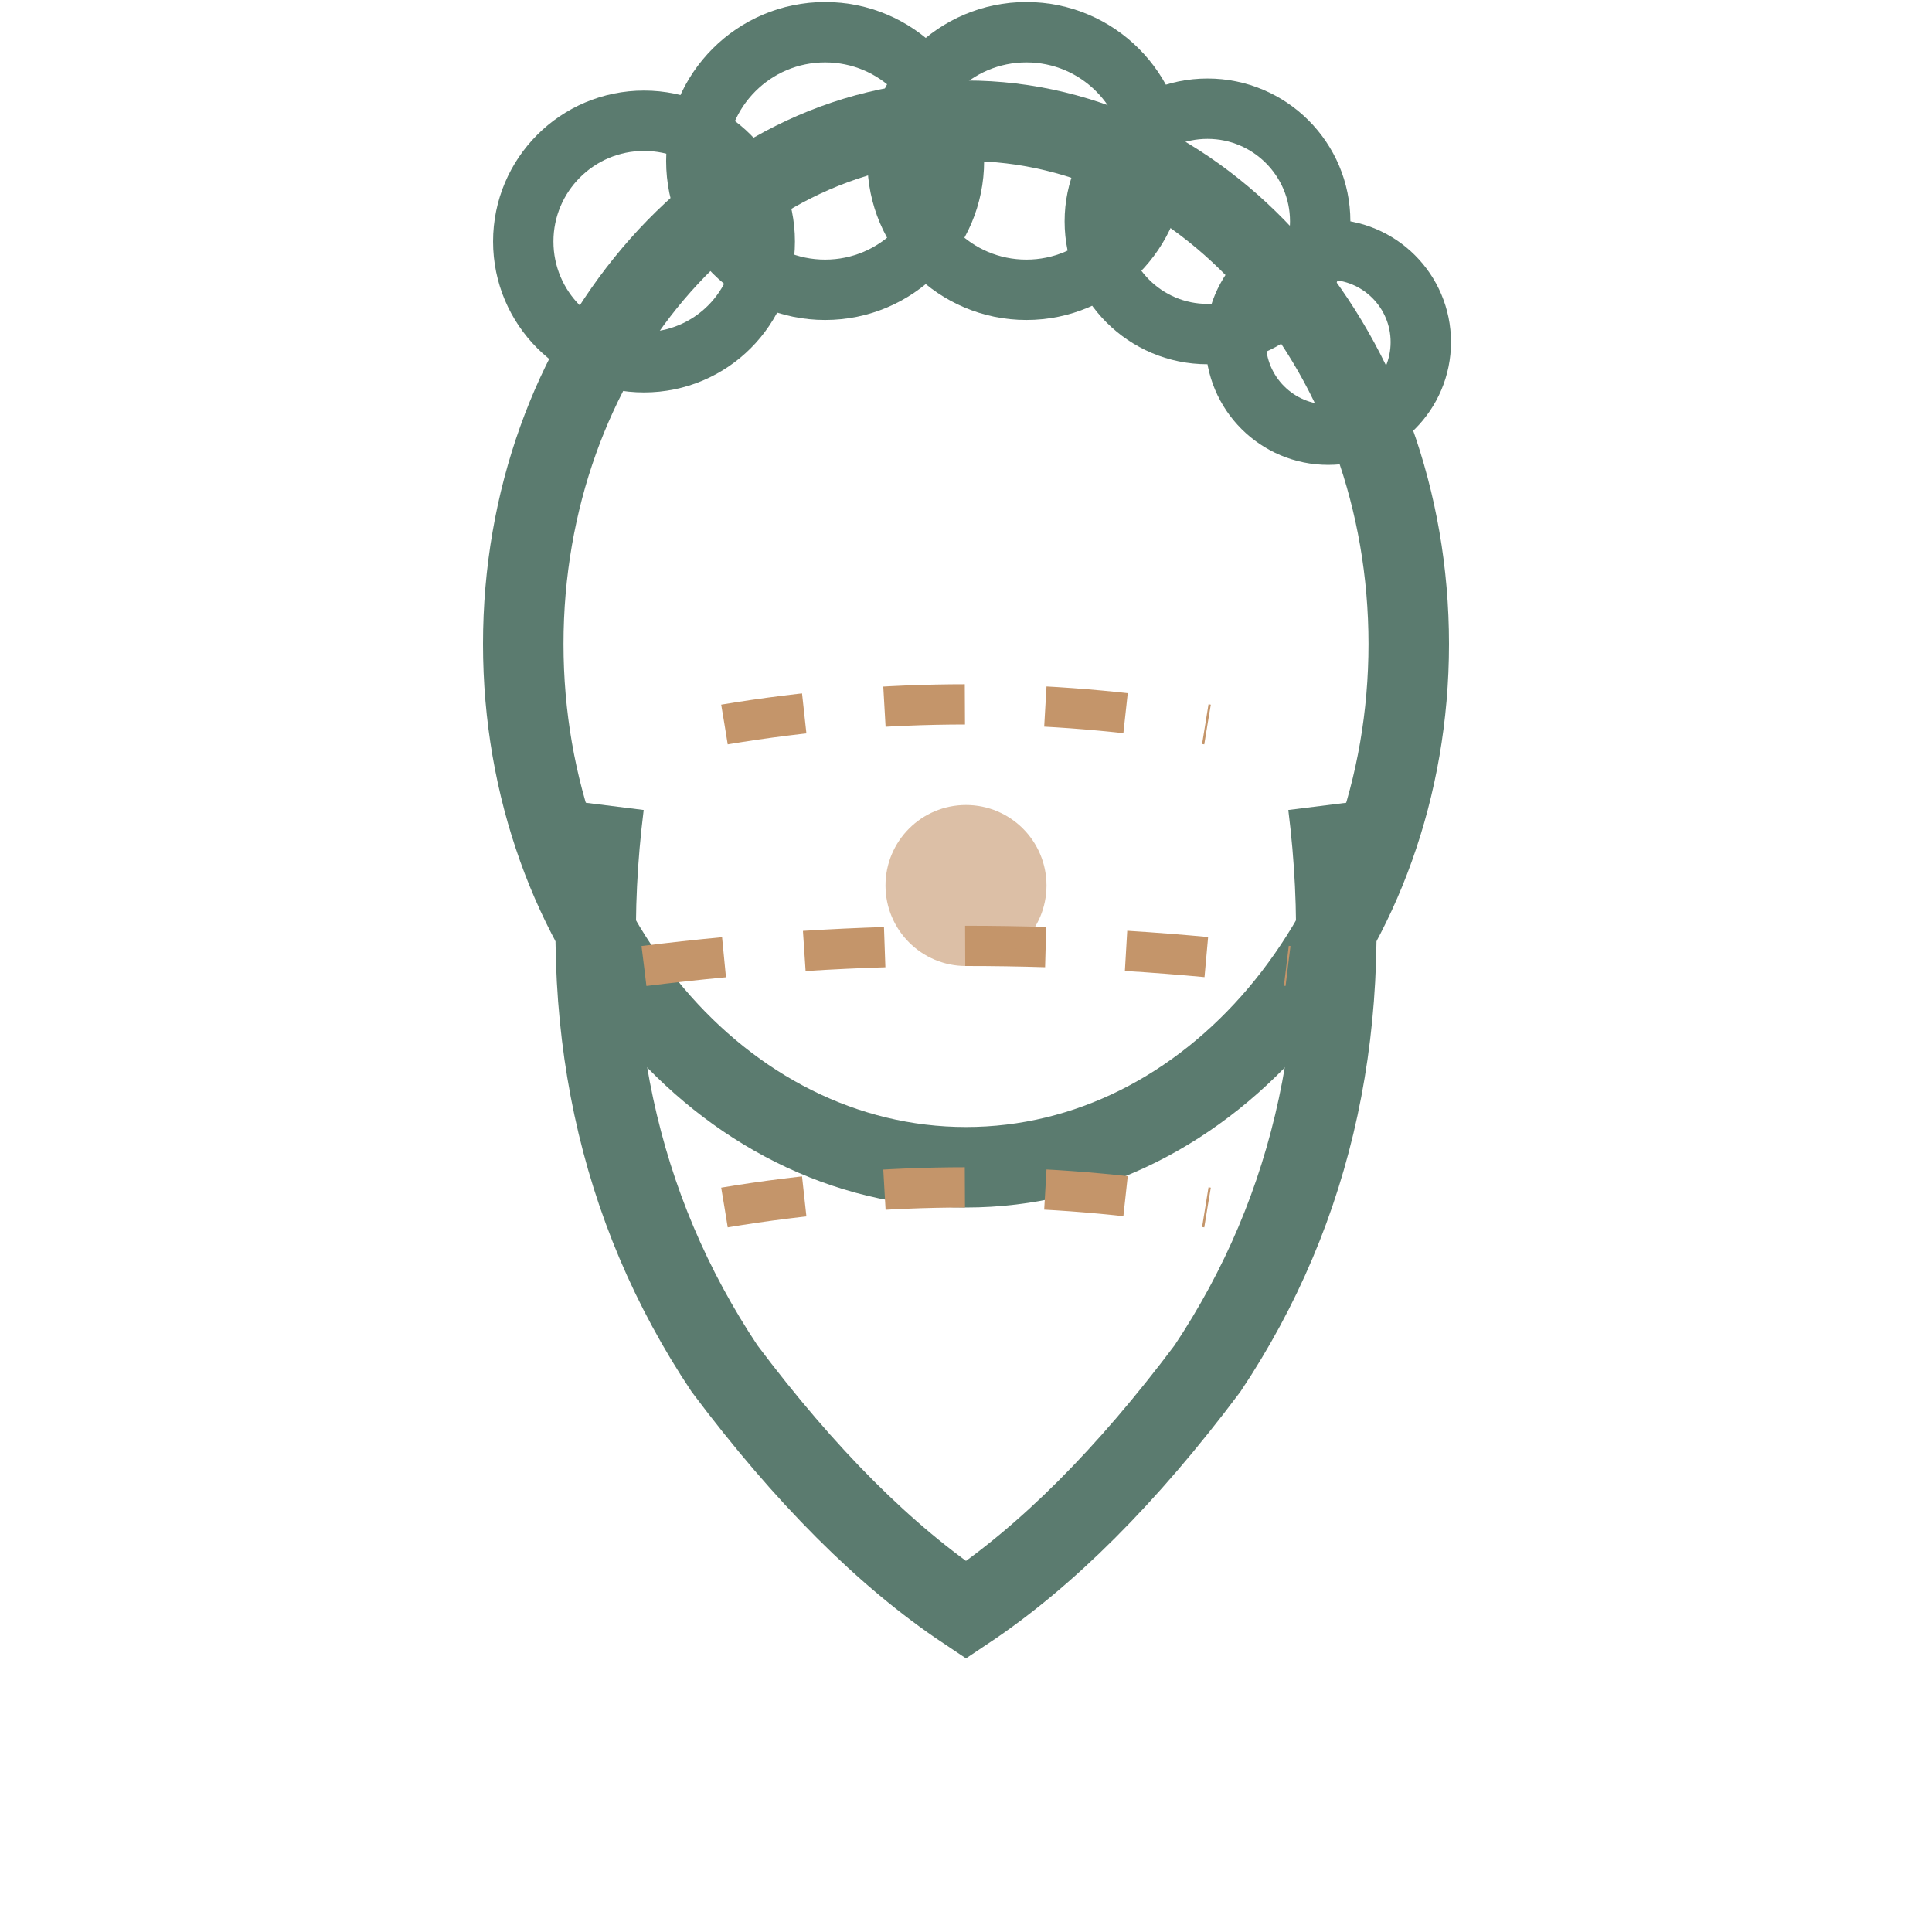
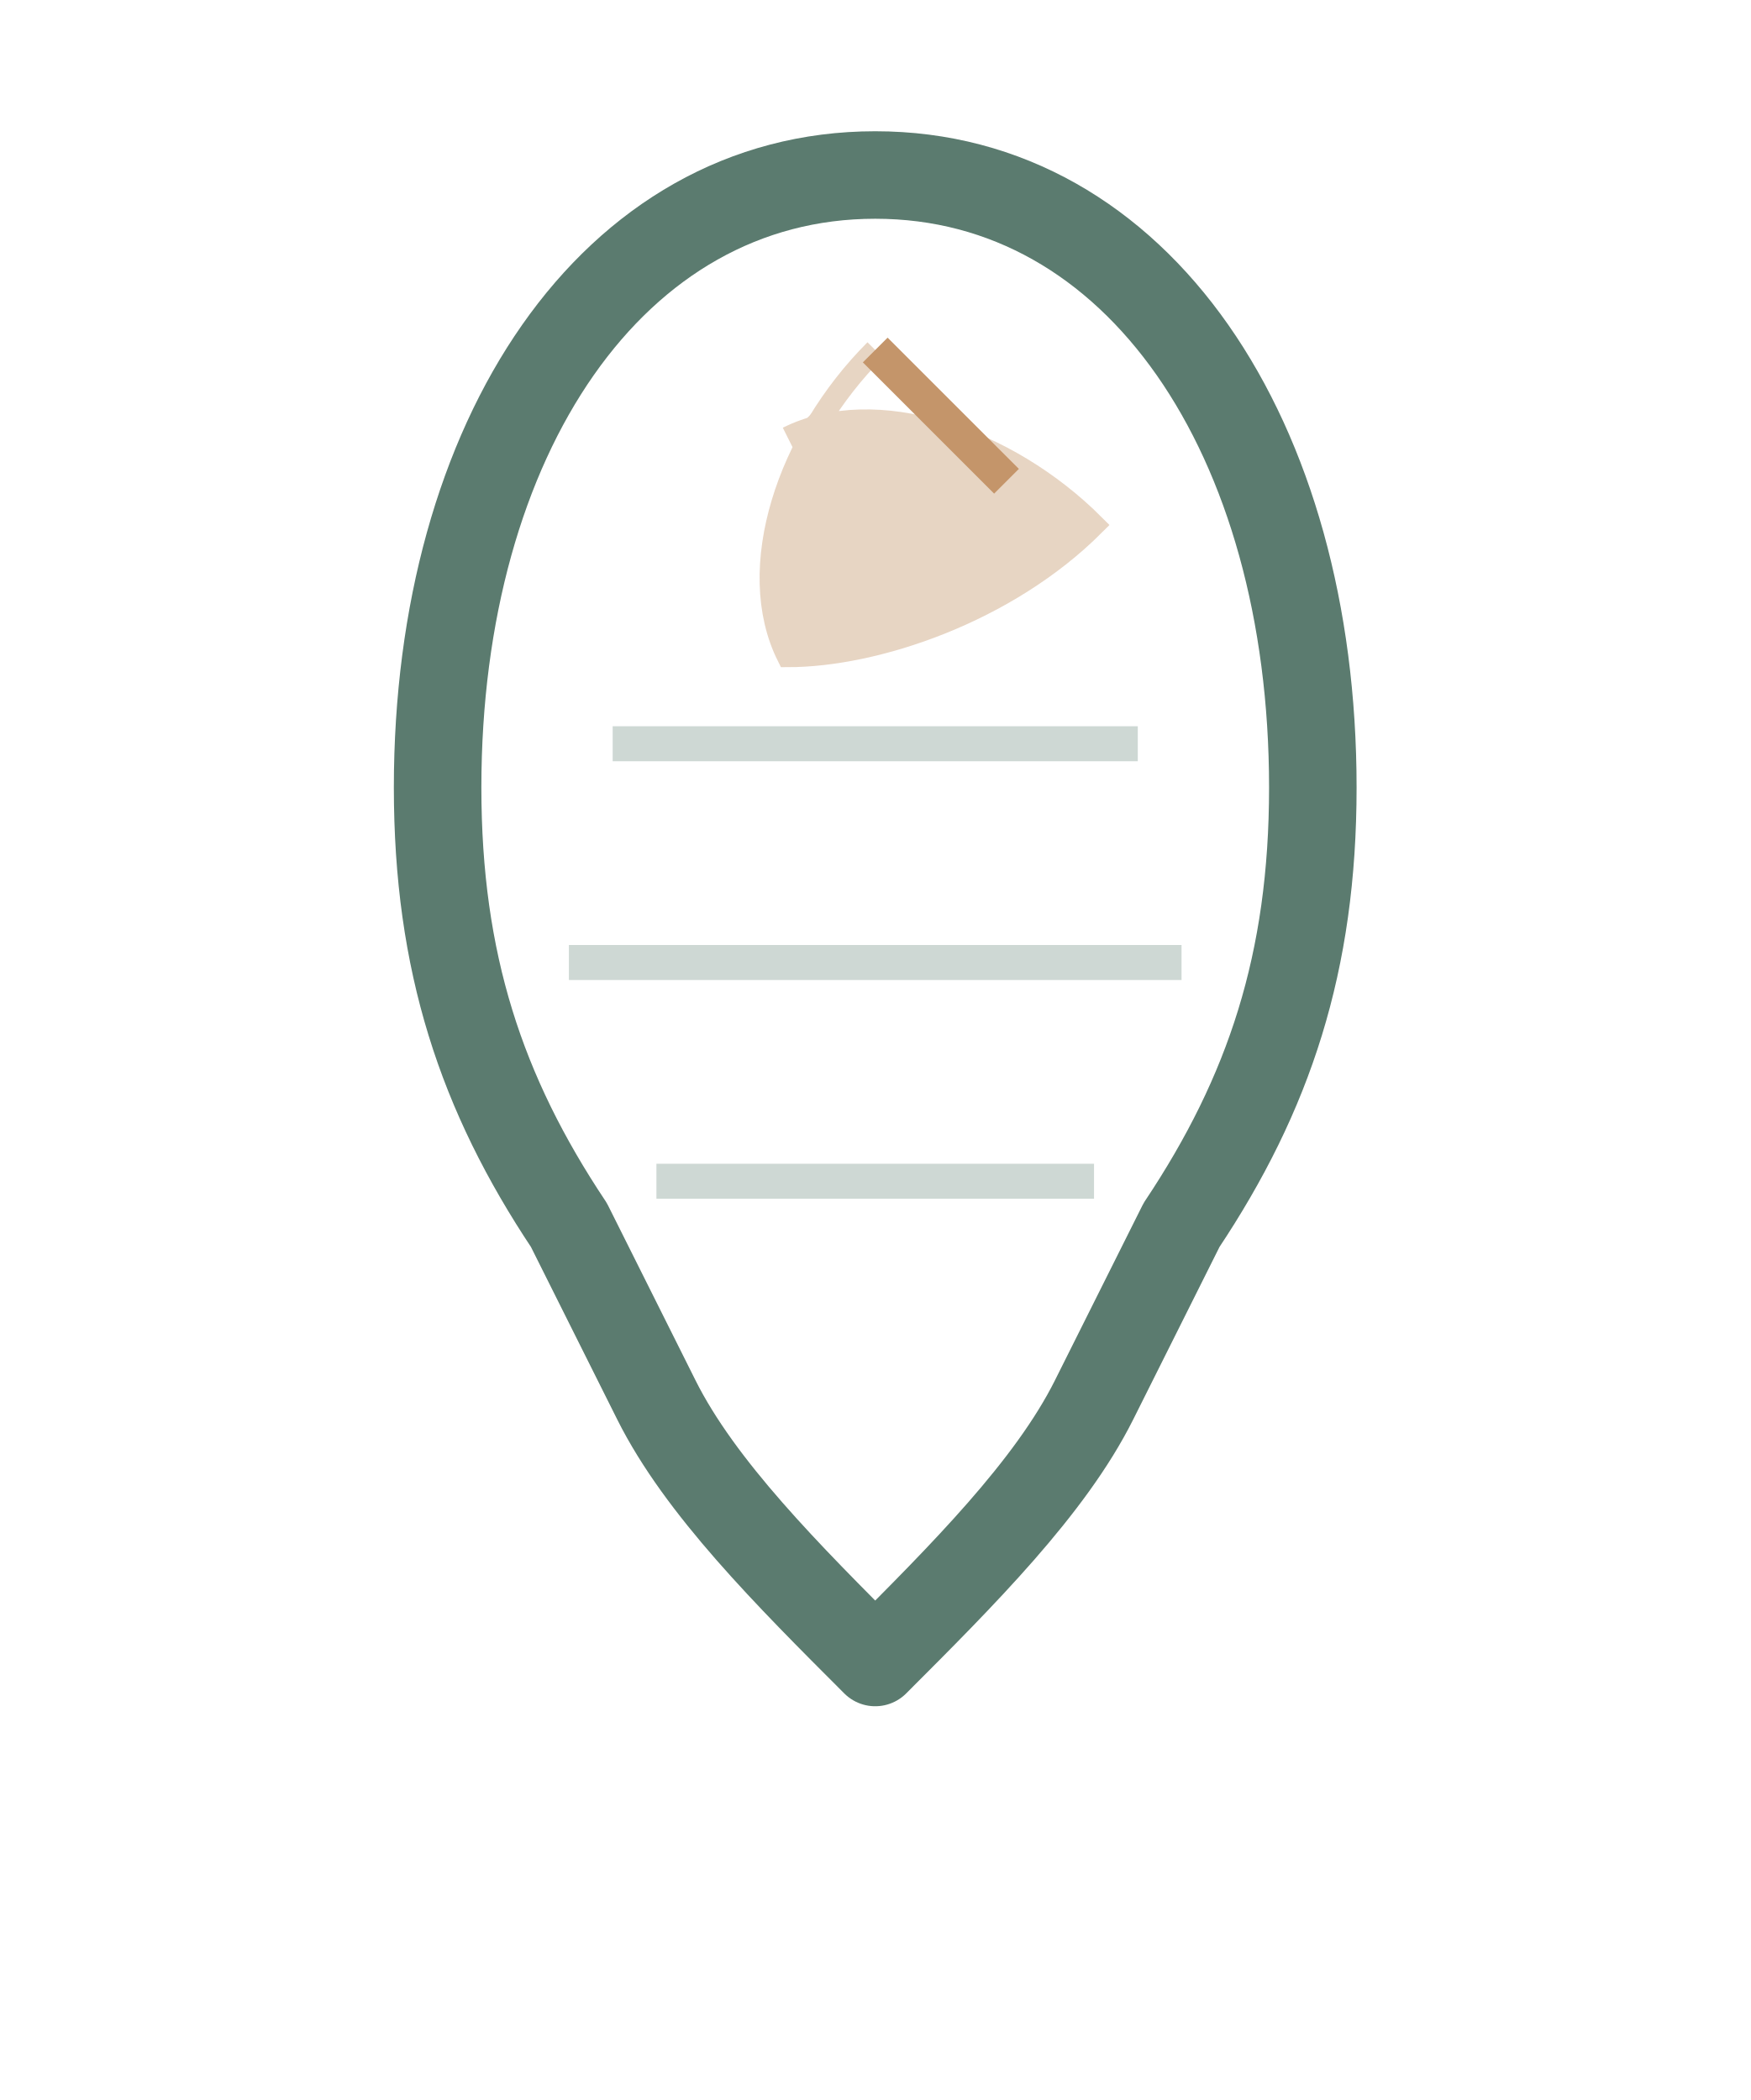
- <svg xmlns="http://www.w3.org/2000/svg" viewBox="0 0 48 48" width="48" height="48">
-   <ellipse cx="24" cy="16" rx="11" ry="13" fill="none" stroke="#5B7B6F" stroke-width="2" />
-   <circle cx="16" cy="6" r="3" fill="none" stroke="#5B7B6F" stroke-width="1.5" />
-   <circle cx="20.5" cy="4" r="3.2" fill="none" stroke="#5B7B6F" stroke-width="1.5" />
-   <circle cx="25.5" cy="4" r="3.2" fill="none" stroke="#5B7B6F" stroke-width="1.5" />
-   <circle cx="30" cy="5.5" r="2.8" fill="none" stroke="#5B7B6F" stroke-width="1.5" />
-   <circle cx="33" cy="8.5" r="2.3" fill="none" stroke="#5B7B6F" stroke-width="1.5" />
-   <path d="M15 20 Q14 28 18 34 Q21 38 24 40 Q27 38 30 34 Q34 28 33 20" fill="none" stroke="#5B7B6F" stroke-width="2" />
-   <path d="M18 18 Q24 17 30 18" fill="none" stroke="#C4956A" stroke-width="1" stroke-dasharray="2 2" />
-   <path d="M16 24 Q24 23 32 24" fill="none" stroke="#C4956A" stroke-width="1" stroke-dasharray="2 2" />
-   <path d="M18 30 Q24 29 30 30" fill="none" stroke="#C4956A" stroke-width="1" stroke-dasharray="2 2" />
-   <circle cx="24" cy="22" r="2" fill="#C4956A" opacity="0.6" />
+ <svg xmlns="http://www.w3.org/2000/svg" viewBox="0 0 40 48" width="40" height="48">
+   <path d="M20 4C14 4 10 10 10 18c0 4 1 7 3 10l2 4c1 2 3 4 5 6 2-2 4-4 5-6l2-4c2-3 3-6 3-10C30 10 26 4 20 4z" fill="none" stroke="#5B7B6F" stroke-width="2" stroke-linecap="round" stroke-linejoin="round" />
+   <path d="M20 8c-2 2-3 5-2 7 2 0 5-1 7-3-2-2-5-3-7-2" fill="#C4956A" opacity="0.4" stroke="#C4956A" stroke-width="0.5" />
+   <line x1="20" y1="8" x2="23" y2="11" stroke="#C4956A" stroke-width="0.8" />
+   <line x1="14" y1="17" x2="26" y2="17" stroke="#5B7B6F" stroke-width="0.8" opacity="0.3" />
+   <line x1="13" y1="22" x2="27" y2="22" stroke="#5B7B6F" stroke-width="0.8" opacity="0.3" />
+   <line x1="15" y1="27" x2="25" y2="27" stroke="#5B7B6F" stroke-width="0.8" opacity="0.3" />
</svg>
